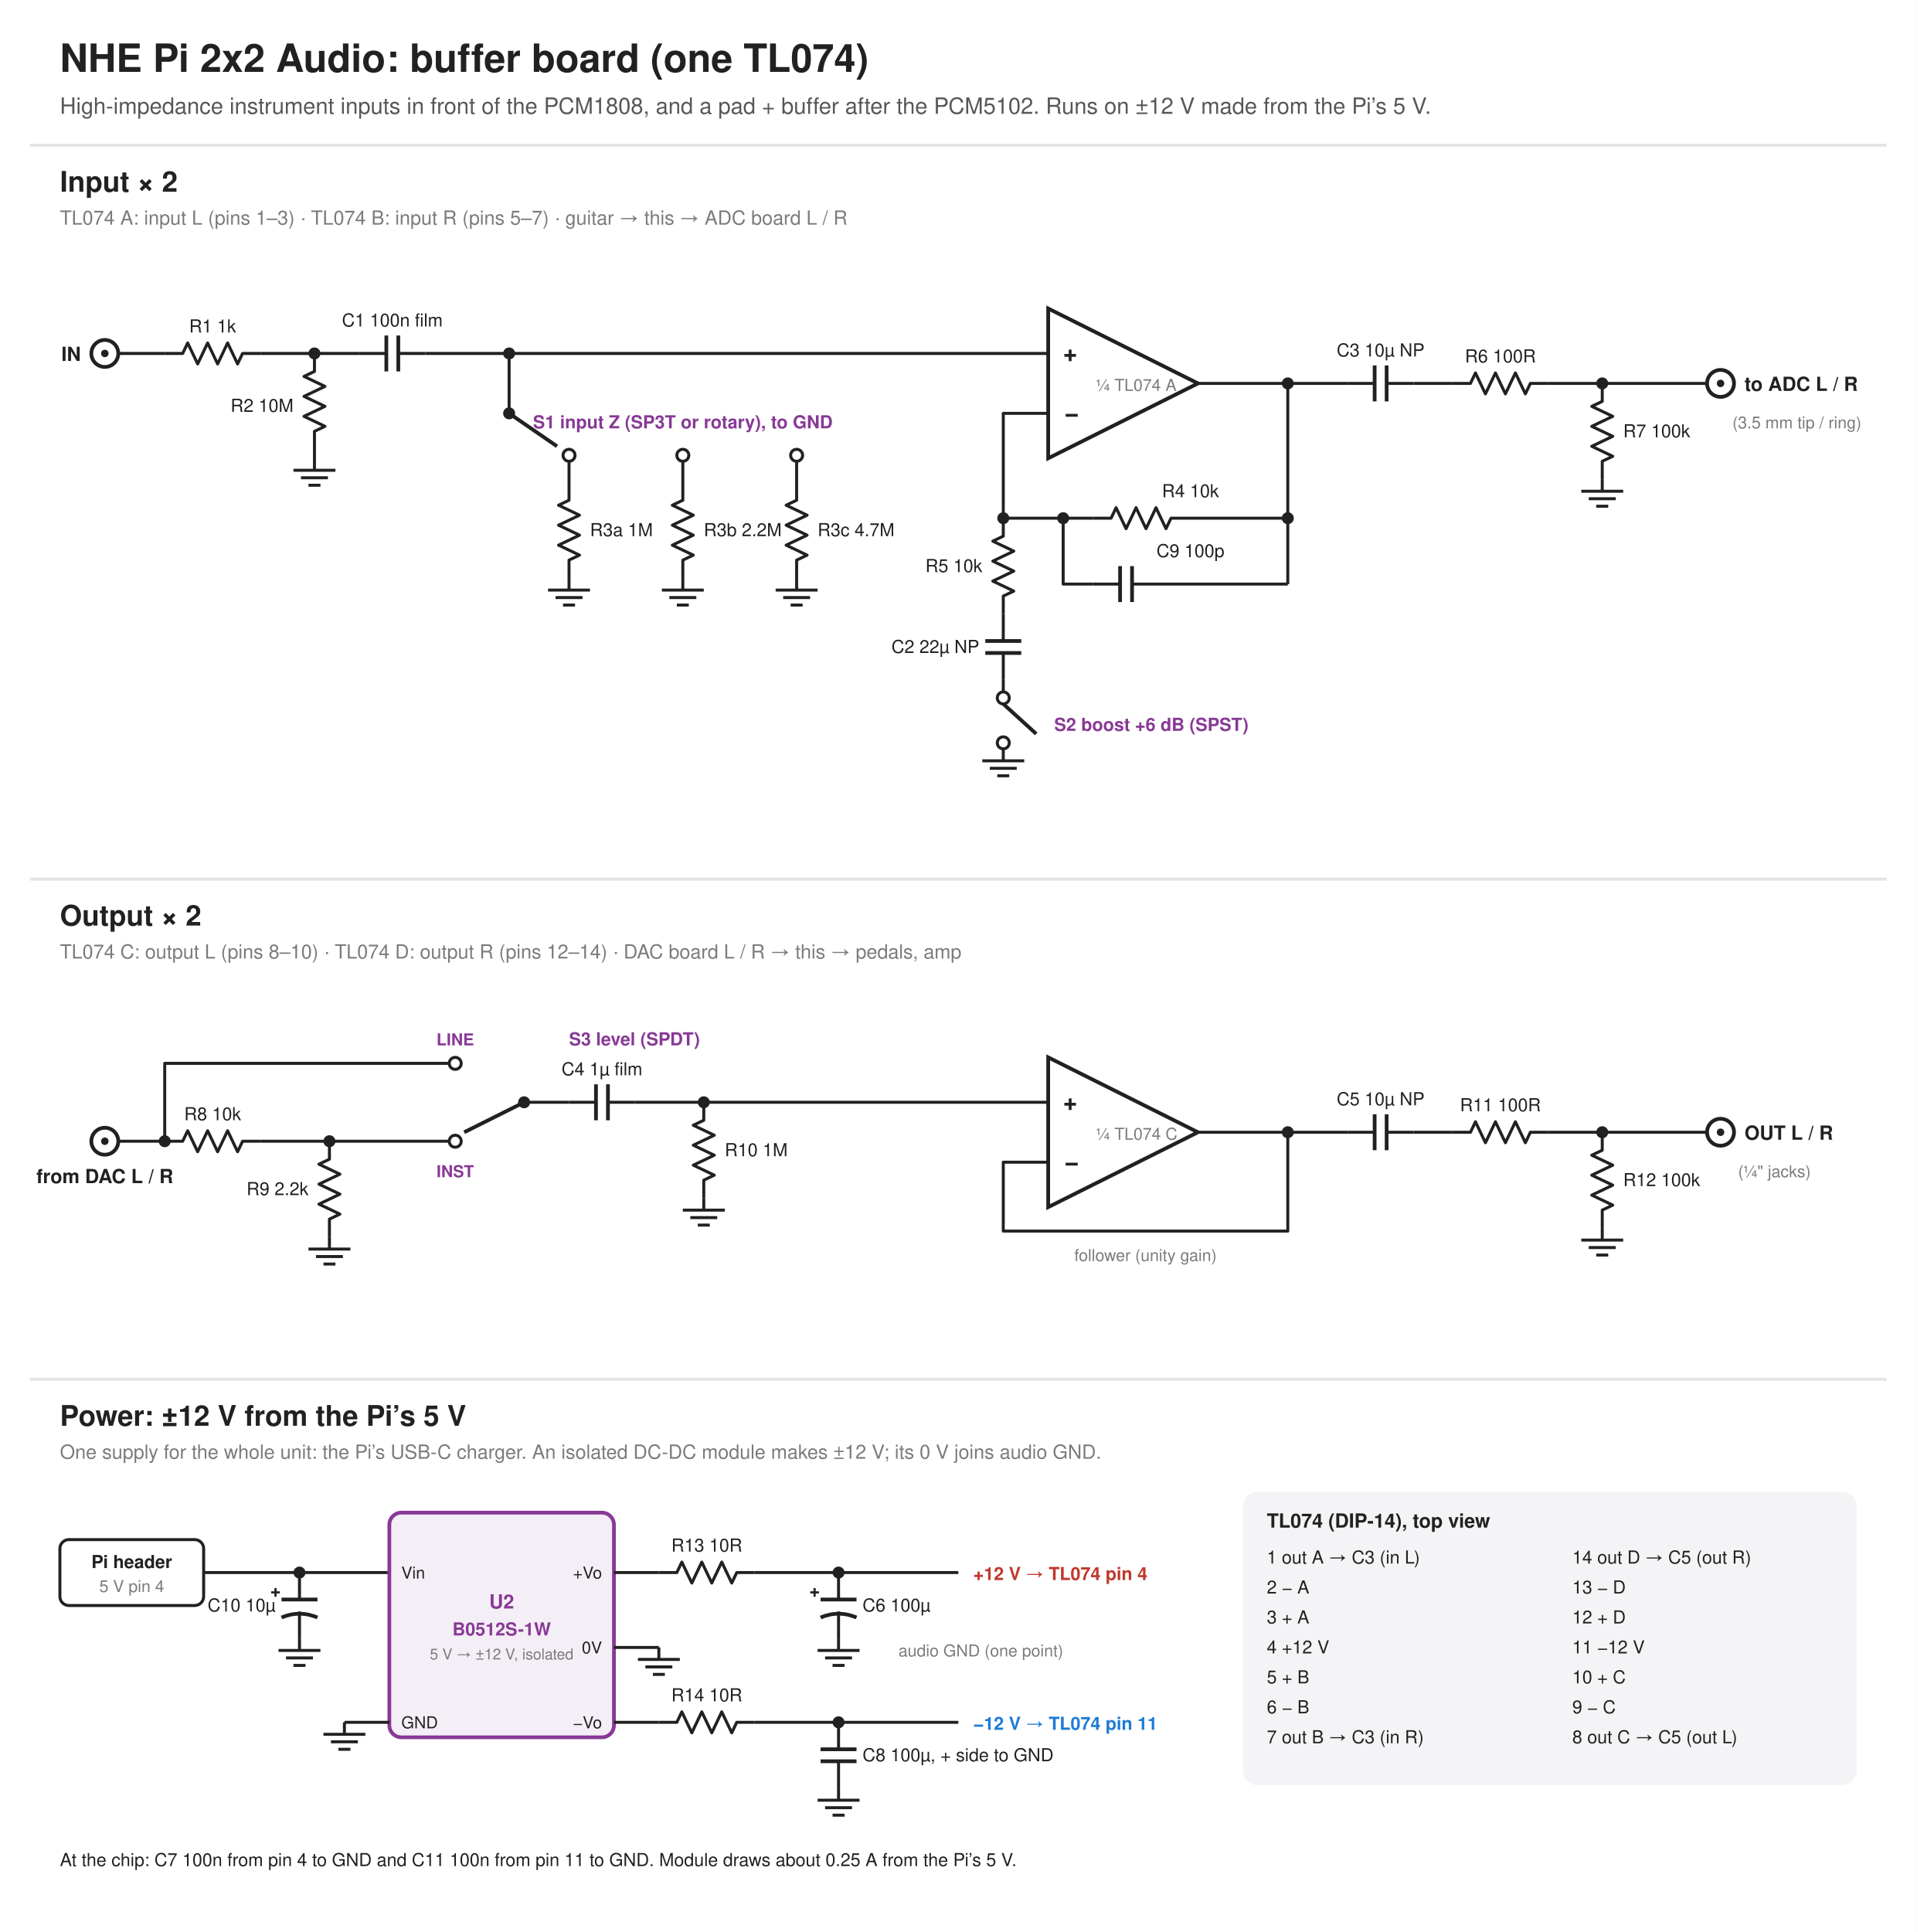
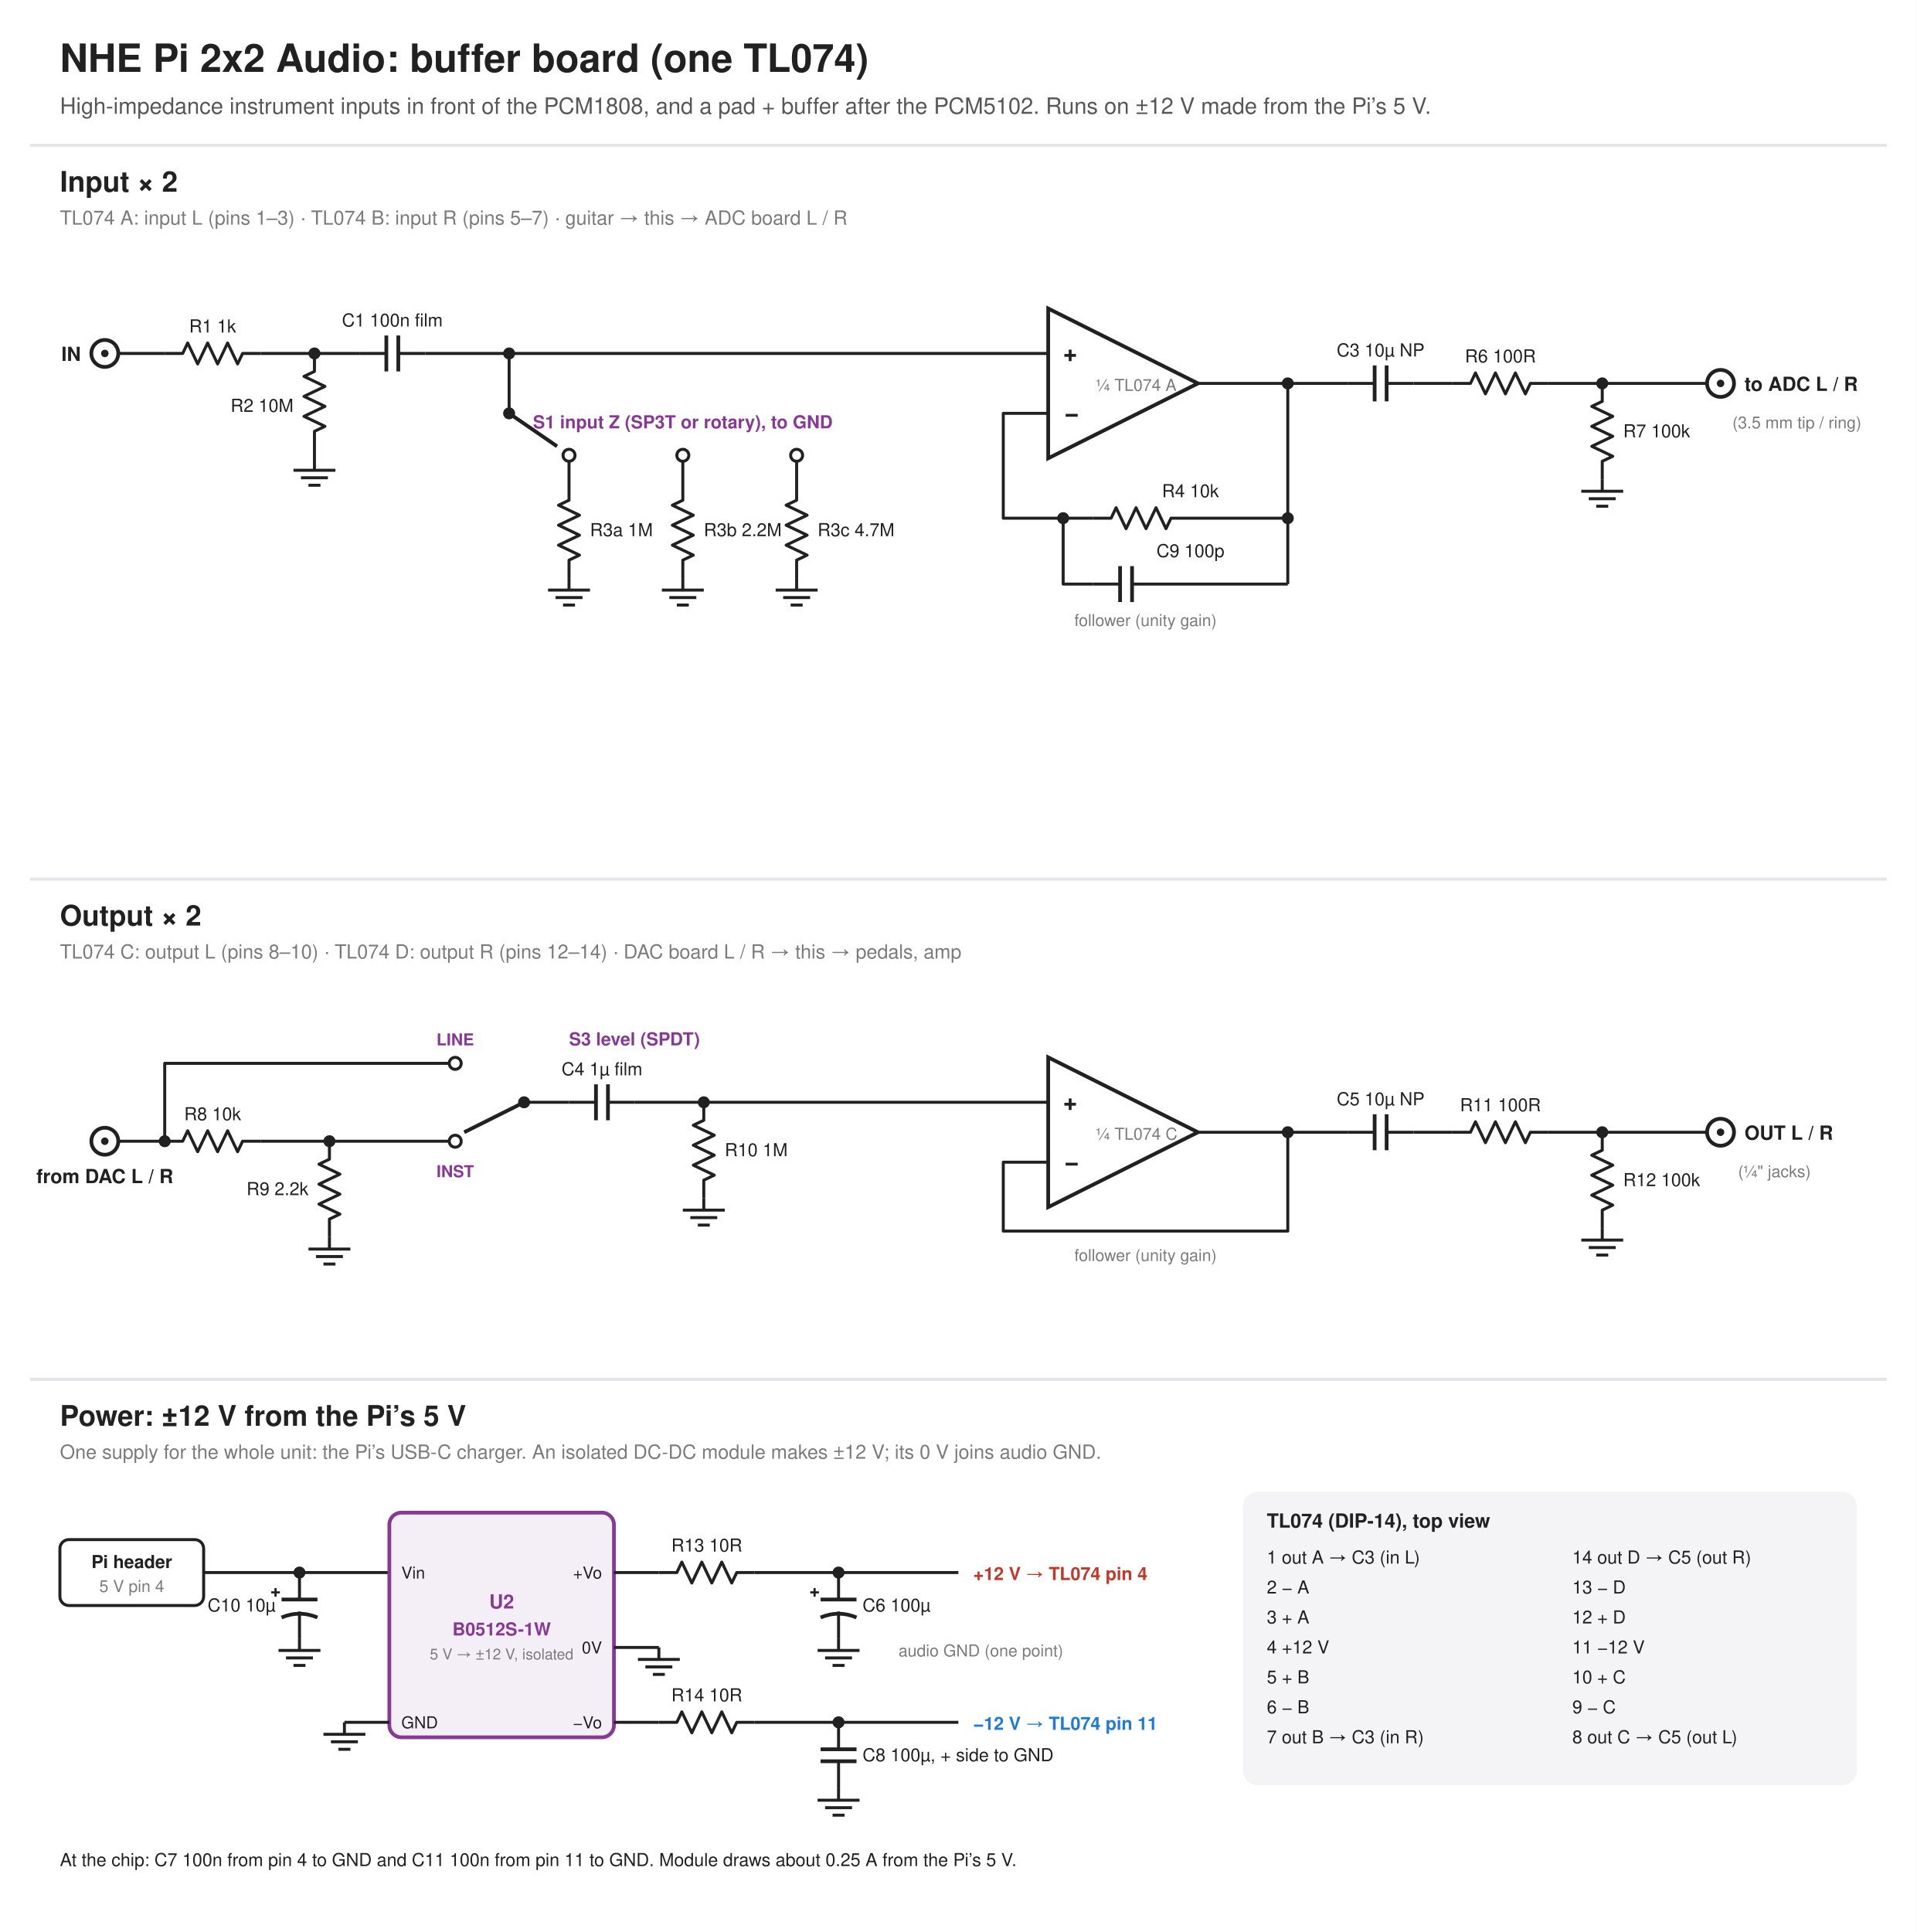
<svg xmlns="http://www.w3.org/2000/svg" viewBox="0 0 1280 1290" width="1280" height="1290" font-family="Helvetica, Arial, sans-serif">
  <rect width="1280" height="1290" fill="#ffffff" />
  <text x="40" y="48" font-size="26" text-anchor="start" fill="#212121" font-weight="700">NHE Pi 2x2 Audio: buffer board (one TL074)</text>
  <text x="40" y="76" font-size="15" text-anchor="start" fill="#575757" font-weight="400">High-impedance instrument inputs in front of the PCM1808, and a pad + buffer after the PCM5102. Runs on ±12 V made from the Pi’s 5 V.</text>
  <rect x="20" y="96" width="1240" height="2" fill="#e4e4e8" />
  <text x="40" y="128" font-size="19" text-anchor="start" fill="#212121" font-weight="700">Input  × 2</text>
  <text x="40" y="150" font-size="13" text-anchor="start" fill="#7b7b7b" font-weight="400">TL074 A: input L (pins 1–3)  ·  TL074 B: input R (pins 5–7)  ·  guitar → this → ADC board L / R</text>
  <circle cx="70" cy="236" r="9" fill="#fff" stroke="#212121" stroke-width="2.5" />
  <circle cx="70" cy="236" r="2.5" fill="#212121" />
  <text x="54" y="241" font-size="13" text-anchor="end" fill="#212121" font-weight="700">IN</text>
  <polyline points="79,236 110,236" fill="none" stroke="#212121" stroke-width="2" stroke-linejoin="round" />
  <polyline points="110,236 122,236 125.333,229 132.0,243 138.667,229 145.333,243 152.0,229 158.667,243 162,236 174,236" fill="none" stroke="#212121" stroke-width="2" stroke-linejoin="round" />
  <text x="142.0" y="222" font-size="12" text-anchor="middle" fill="#212121" font-weight="400">R1  1k</text>
  <polyline points="174,236 210,236" fill="none" stroke="#212121" stroke-width="2" stroke-linejoin="round" />
  <circle cx="210" cy="236" r="4" fill="#212121" />
  <polyline points="210,236 210,248 203,251.333 217,258.0 203,264.667 217,271.333 203,278.0 217,284.667 210,288 210,306" fill="none" stroke="#212121" stroke-width="2" stroke-linejoin="round" />
  <text x="196" y="275.0" font-size="12" text-anchor="end" fill="#212121" font-weight="400">R2  10M</text>
  <polyline points="210,306 210,314" fill="none" stroke="#212121" stroke-width="2" stroke-linejoin="round" />
  <line x1="196" y1="314" x2="224" y2="314" stroke="#212121" stroke-width="2" />
  <line x1="201" y1="319" x2="219" y2="319" stroke="#212121" stroke-width="2" />
  <line x1="206" y1="324" x2="214" y2="324" stroke="#212121" stroke-width="2" />
  <polyline points="210,236 240,236" fill="none" stroke="#212121" stroke-width="2" stroke-linejoin="round" />
  <polyline points="240,236 258,236" fill="none" stroke="#212121" stroke-width="2" stroke-linejoin="round" />
  <polyline points="266,236 284,236" fill="none" stroke="#212121" stroke-width="2" stroke-linejoin="round" />
  <line x1="258" y1="224" x2="258" y2="248" stroke="#212121" stroke-width="2.5" />
  <line x1="266" y1="224" x2="266" y2="248" stroke="#212121" stroke-width="2.5" />
  <text x="262.0" y="218" font-size="12" text-anchor="middle" fill="#212121" font-weight="400">C1  100n film</text>
  <polyline points="284,236 340,236" fill="none" stroke="#212121" stroke-width="2" stroke-linejoin="round" />
  <circle cx="340" cy="236" r="4" fill="#212121" />
  <polyline points="340,236 340,276" fill="none" stroke="#212121" stroke-width="2" stroke-linejoin="round" />
  <circle cx="340" cy="276" r="4" fill="#212121" />
  <line x1="340" y1="276" x2="372" y2="298" stroke="#212121" stroke-width="2.5" />
  <circle cx="380" cy="304" r="4" fill="#fff" stroke="#212121" stroke-width="2" />
  <polyline points="380,308 380,322" fill="none" stroke="#212121" stroke-width="2" stroke-linejoin="round" />
  <polyline points="380,322 380,334 373,337.333 387,344.0 373,350.667 387,357.333 373,364.0 387,370.667 380,374 380,386" fill="none" stroke="#212121" stroke-width="2" stroke-linejoin="round" />
  <text x="394" y="358.0" font-size="12" text-anchor="start" fill="#212121" font-weight="400">R3a  1M</text>
  <polyline points="380,386 380,394" fill="none" stroke="#212121" stroke-width="2" stroke-linejoin="round" />
  <line x1="366" y1="394" x2="394" y2="394" stroke="#212121" stroke-width="2" />
  <line x1="371" y1="399" x2="389" y2="399" stroke="#212121" stroke-width="2" />
  <line x1="376" y1="404" x2="384" y2="404" stroke="#212121" stroke-width="2" />
  <circle cx="456" cy="304" r="4" fill="#fff" stroke="#212121" stroke-width="2" />
  <polyline points="456,308 456,322" fill="none" stroke="#212121" stroke-width="2" stroke-linejoin="round" />
  <polyline points="456,322 456,334 449,337.333 463,344.0 449,350.667 463,357.333 449,364.0 463,370.667 456,374 456,386" fill="none" stroke="#212121" stroke-width="2" stroke-linejoin="round" />
  <text x="470" y="358.0" font-size="12" text-anchor="start" fill="#212121" font-weight="400">R3b  2.2M</text>
  <polyline points="456,386 456,394" fill="none" stroke="#212121" stroke-width="2" stroke-linejoin="round" />
  <line x1="442" y1="394" x2="470" y2="394" stroke="#212121" stroke-width="2" />
  <line x1="447" y1="399" x2="465" y2="399" stroke="#212121" stroke-width="2" />
  <line x1="452" y1="404" x2="460" y2="404" stroke="#212121" stroke-width="2" />
  <circle cx="532" cy="304" r="4" fill="#fff" stroke="#212121" stroke-width="2" />
  <polyline points="532,308 532,322" fill="none" stroke="#212121" stroke-width="2" stroke-linejoin="round" />
  <polyline points="532,322 532,334 525,337.333 539,344.0 525,350.667 539,357.333 525,364.0 539,370.667 532,374 532,386" fill="none" stroke="#212121" stroke-width="2" stroke-linejoin="round" />
  <text x="546" y="358.0" font-size="12" text-anchor="start" fill="#212121" font-weight="400">R3c  4.7M</text>
  <polyline points="532,386 532,394" fill="none" stroke="#212121" stroke-width="2" stroke-linejoin="round" />
  <line x1="518" y1="394" x2="546" y2="394" stroke="#212121" stroke-width="2" />
  <line x1="523" y1="399" x2="541" y2="399" stroke="#212121" stroke-width="2" />
  <line x1="528" y1="404" x2="536" y2="404" stroke="#212121" stroke-width="2" />
  <text x="456" y="286" font-size="12" text-anchor="middle" fill="#883996" font-weight="700">S1  input Z (SP3T or rotary), to GND</text>
  <polyline points="340,236 700,236" fill="none" stroke="#212121" stroke-width="2" stroke-linejoin="round" />
  <polygon points="700,206 700,306 800,256" fill="#fff" stroke="#212121" stroke-width="2.5" />
  <text x="710" y="241" font-size="16" text-anchor="start" fill="#212121" font-weight="700">+</text>
  <text x="711" y="281" font-size="16" text-anchor="start" fill="#212121" font-weight="700">−</text>
  <text x="732" y="261" font-size="11" text-anchor="start" fill="#7b7b7b" font-weight="400">¼ TL074 A</text>
  <polyline points="800,256 860,256" fill="none" stroke="#212121" stroke-width="2" stroke-linejoin="round" />
  <circle cx="860" cy="256" r="4" fill="#212121" />
  <polyline points="860,256 860,346" fill="none" stroke="#212121" stroke-width="2" stroke-linejoin="round" />
  <circle cx="860" cy="346" r="4" fill="#212121" />
  <polyline points="730,346 742,346 745.333,339 752.0,353 758.667,339 765.333,353 772.0,339 778.667,353 782,346 860,346" fill="none" stroke="#212121" stroke-width="2" stroke-linejoin="round" />
  <text x="795.0" y="332" font-size="12" text-anchor="middle" fill="#212121" font-weight="400">R4  10k</text>
  <polyline points="730,346 670,346 670,276 700,276" fill="none" stroke="#212121" stroke-width="2" stroke-linejoin="round" />
-   <circle cx="670" cy="346" r="4" fill="#212121" />
  <circle cx="710" cy="346" r="4" fill="#212121" />
+   <text x="765" y="418" font-size="11" text-anchor="middle" fill="#7b7b7b" font-weight="400">follower (unity gain)</text>
  <polyline points="730,390 748,390" fill="none" stroke="#212121" stroke-width="2" stroke-linejoin="round" />
  <polyline points="756,390 860,390" fill="none" stroke="#212121" stroke-width="2" stroke-linejoin="round" />
  <line x1="748" y1="378" x2="748" y2="402" stroke="#212121" stroke-width="2.5" />
  <line x1="756" y1="378" x2="756" y2="402" stroke="#212121" stroke-width="2.5" />
  <text x="795.0" y="372" font-size="12" text-anchor="middle" fill="#212121" font-weight="400">C9  100p</text>
  <polyline points="730,390 710,390 710,346" fill="none" stroke="#212121" stroke-width="2" stroke-linejoin="round" />
  <polyline points="860,390 860,346" fill="none" stroke="#212121" stroke-width="2" stroke-linejoin="round" />
-   <polyline points="670,346 670,358 663,361.333 677,368.0 663,374.667 677,381.333 663,388.0 677,394.667 670,398 670,410" fill="none" stroke="#212121" stroke-width="2" stroke-linejoin="round" />
-   <text x="656" y="382.0" font-size="12" text-anchor="end" fill="#212121" font-weight="400">R5  10k</text>
-   <polyline points="670,410 670,428" fill="none" stroke="#212121" stroke-width="2" stroke-linejoin="round" />
-   <polyline points="670,436 670,454" fill="none" stroke="#212121" stroke-width="2" stroke-linejoin="round" />
-   <line x1="658" y1="428" x2="682" y2="428" stroke="#212121" stroke-width="2.5" />
-   <line x1="658" y1="436" x2="682" y2="436" stroke="#212121" stroke-width="2.5" />
-   <text x="654" y="436.0" font-size="12" text-anchor="end" fill="#212121" font-weight="400">C2  22µ NP</text>
-   <polyline points="670,454 670,462" fill="none" stroke="#212121" stroke-width="2" stroke-linejoin="round" />
-   <circle cx="670" cy="466" r="4" fill="#fff" stroke="#212121" stroke-width="2" />
-   <line x1="670" y1="470" x2="692" y2="490" stroke="#212121" stroke-width="2.5" />
-   <circle cx="670" cy="496" r="4" fill="#fff" stroke="#212121" stroke-width="2" />
-   <polyline points="670,500 670,508" fill="none" stroke="#212121" stroke-width="2" stroke-linejoin="round" />
-   <line x1="656" y1="508" x2="684" y2="508" stroke="#212121" stroke-width="2" />
-   <line x1="661" y1="513" x2="679" y2="513" stroke="#212121" stroke-width="2" />
-   <line x1="666" y1="518" x2="674" y2="518" stroke="#212121" stroke-width="2" />
-   <text x="704" y="488" font-size="12" text-anchor="start" fill="#883996" font-weight="700">S2  boost +6 dB (SPST)</text>
  <polyline points="860,256 900,256" fill="none" stroke="#212121" stroke-width="2" stroke-linejoin="round" />
  <polyline points="900,256 918,256" fill="none" stroke="#212121" stroke-width="2" stroke-linejoin="round" />
  <polyline points="926,256 944,256" fill="none" stroke="#212121" stroke-width="2" stroke-linejoin="round" />
  <line x1="918" y1="244" x2="918" y2="268" stroke="#212121" stroke-width="2.5" />
  <line x1="926" y1="244" x2="926" y2="268" stroke="#212121" stroke-width="2.5" />
  <text x="922.0" y="238" font-size="12" text-anchor="middle" fill="#212121" font-weight="400">C3  10µ NP</text>
  <polyline points="944,256 970,256" fill="none" stroke="#212121" stroke-width="2" stroke-linejoin="round" />
  <polyline points="970,256 982,256 985.333,249 992.0,263 998.667,249 1005.333,263 1012.0,249 1018.667,263 1022,256 1034,256" fill="none" stroke="#212121" stroke-width="2" stroke-linejoin="round" />
  <text x="1002.0" y="242" font-size="12" text-anchor="middle" fill="#212121" font-weight="400">R6  100R</text>
  <polyline points="1034,256 1070,256" fill="none" stroke="#212121" stroke-width="2" stroke-linejoin="round" />
  <circle cx="1070" cy="256" r="4" fill="#212121" />
  <polyline points="1070,256 1070,268 1063,271.333 1077,278.0 1063,284.667 1077,291.333 1063,298.0 1077,304.667 1070,308 1070,320" fill="none" stroke="#212121" stroke-width="2" stroke-linejoin="round" />
  <text x="1084" y="292.0" font-size="12" text-anchor="start" fill="#212121" font-weight="400">R7  100k</text>
  <polyline points="1070,320 1070,328" fill="none" stroke="#212121" stroke-width="2" stroke-linejoin="round" />
  <line x1="1056" y1="328" x2="1084" y2="328" stroke="#212121" stroke-width="2" />
  <line x1="1061" y1="333" x2="1079" y2="333" stroke="#212121" stroke-width="2" />
  <line x1="1066" y1="338" x2="1074" y2="338" stroke="#212121" stroke-width="2" />
  <polyline points="1070,256 1140,256" fill="none" stroke="#212121" stroke-width="2" stroke-linejoin="round" />
  <circle cx="1149" cy="256" r="9" fill="#fff" stroke="#212121" stroke-width="2.5" />
  <circle cx="1149" cy="256" r="2.5" fill="#212121" />
  <text x="1165" y="261" font-size="13" text-anchor="start" fill="#212121" font-weight="700">to ADC L / R</text>
  <text x="1200" y="286" font-size="11" text-anchor="middle" fill="#7b7b7b" font-weight="400">(3.5 mm tip / ring)</text>
  <rect x="20" y="586" width="1240" height="2" fill="#e4e4e8" />
  <text x="40" y="618" font-size="19" text-anchor="start" fill="#212121" font-weight="700">Output  × 2</text>
  <text x="40" y="640" font-size="13" text-anchor="start" fill="#7b7b7b" font-weight="400">TL074 C: output L (pins 8–10)  ·  TL074 D: output R (pins 12–14)  ·  DAC board L / R → this → pedals, amp</text>
  <circle cx="70" cy="762" r="9" fill="#fff" stroke="#212121" stroke-width="2.5" />
  <circle cx="70" cy="762" r="2.5" fill="#212121" />
  <text x="70" y="790" font-size="13" text-anchor="middle" fill="#212121" font-weight="700">from DAC L / R</text>
  <polyline points="79,762 110,762" fill="none" stroke="#212121" stroke-width="2" stroke-linejoin="round" />
  <circle cx="110" cy="762" r="4" fill="#212121" />
  <polyline points="110,762 122,762 125.333,755 132.0,769 138.667,755 145.333,769 152.0,755 158.667,769 162,762 174,762" fill="none" stroke="#212121" stroke-width="2" stroke-linejoin="round" />
  <text x="142.0" y="748" font-size="12" text-anchor="middle" fill="#212121" font-weight="400">R8  10k</text>
  <polyline points="174,762 220,762" fill="none" stroke="#212121" stroke-width="2" stroke-linejoin="round" />
  <circle cx="220" cy="762" r="4" fill="#212121" />
  <polyline points="220,762 220,774 213,777.333 227,784.0 213,790.667 227,797.333 213,804.0 227,810.667 220,814 220,826" fill="none" stroke="#212121" stroke-width="2" stroke-linejoin="round" />
  <text x="206" y="798.0" font-size="12" text-anchor="end" fill="#212121" font-weight="400">R9  2.2k</text>
  <polyline points="220,826 220,834" fill="none" stroke="#212121" stroke-width="2" stroke-linejoin="round" />
  <line x1="206" y1="834" x2="234" y2="834" stroke="#212121" stroke-width="2" />
  <line x1="211" y1="839" x2="229" y2="839" stroke="#212121" stroke-width="2" />
  <line x1="216" y1="844" x2="224" y2="844" stroke="#212121" stroke-width="2" />
  <polyline points="220,762 300,762" fill="none" stroke="#212121" stroke-width="2" stroke-linejoin="round" />
  <circle cx="304" cy="762" r="4" fill="#fff" stroke="#212121" stroke-width="2" />
  <polyline points="110,762 110,710 300,710" fill="none" stroke="#212121" stroke-width="2" stroke-linejoin="round" />
  <circle cx="304" cy="710" r="4" fill="#fff" stroke="#212121" stroke-width="2" />
  <text x="304" y="786" font-size="11" text-anchor="middle" fill="#883996" font-weight="700">INST</text>
  <text x="304" y="698" font-size="11" text-anchor="middle" fill="#883996" font-weight="700">LINE</text>
  <circle cx="350" cy="736" r="4" fill="#212121" />
  <line x1="350" y1="736" x2="310" y2="756" stroke="#212121" stroke-width="2.5" />
  <text x="380" y="698" font-size="12" text-anchor="start" fill="#883996" font-weight="700">S3  level (SPDT)</text>
  <polyline points="350,736 380,736" fill="none" stroke="#212121" stroke-width="2" stroke-linejoin="round" />
  <polyline points="380,736 398,736" fill="none" stroke="#212121" stroke-width="2" stroke-linejoin="round" />
  <polyline points="406,736 424,736" fill="none" stroke="#212121" stroke-width="2" stroke-linejoin="round" />
  <line x1="398" y1="724" x2="398" y2="748" stroke="#212121" stroke-width="2.5" />
  <line x1="406" y1="724" x2="406" y2="748" stroke="#212121" stroke-width="2.5" />
  <text x="402.0" y="718" font-size="12" text-anchor="middle" fill="#212121" font-weight="400">C4  1µ film</text>
  <polyline points="424,736 470,736" fill="none" stroke="#212121" stroke-width="2" stroke-linejoin="round" />
  <circle cx="470" cy="736" r="4" fill="#212121" />
  <polyline points="470,736 470,748 463,751.333 477,758.0 463,764.667 477,771.333 463,778.0 477,784.667 470,788 470,800" fill="none" stroke="#212121" stroke-width="2" stroke-linejoin="round" />
  <text x="484" y="772.0" font-size="12" text-anchor="start" fill="#212121" font-weight="400">R10  1M</text>
  <polyline points="470,800 470,808" fill="none" stroke="#212121" stroke-width="2" stroke-linejoin="round" />
  <line x1="456" y1="808" x2="484" y2="808" stroke="#212121" stroke-width="2" />
  <line x1="461" y1="813" x2="479" y2="813" stroke="#212121" stroke-width="2" />
  <line x1="466" y1="818" x2="474" y2="818" stroke="#212121" stroke-width="2" />
  <polyline points="470,736 700,736" fill="none" stroke="#212121" stroke-width="2" stroke-linejoin="round" />
  <polygon points="700,706 700,806 800,756" fill="#fff" stroke="#212121" stroke-width="2.5" />
  <text x="710" y="741" font-size="16" text-anchor="start" fill="#212121" font-weight="700">+</text>
  <text x="711" y="781" font-size="16" text-anchor="start" fill="#212121" font-weight="700">−</text>
  <text x="732" y="761" font-size="11" text-anchor="start" fill="#7b7b7b" font-weight="400">¼ TL074 C</text>
  <polyline points="800,756 860,756" fill="none" stroke="#212121" stroke-width="2" stroke-linejoin="round" />
  <circle cx="860" cy="756" r="4" fill="#212121" />
  <polyline points="860,756 860,822 670,822 670,776 700,776" fill="none" stroke="#212121" stroke-width="2" stroke-linejoin="round" />
  <text x="765" y="842" font-size="11" text-anchor="middle" fill="#7b7b7b" font-weight="400">follower (unity gain)</text>
  <polyline points="860,756 900,756" fill="none" stroke="#212121" stroke-width="2" stroke-linejoin="round" />
  <polyline points="900,756 918,756" fill="none" stroke="#212121" stroke-width="2" stroke-linejoin="round" />
  <polyline points="926,756 944,756" fill="none" stroke="#212121" stroke-width="2" stroke-linejoin="round" />
  <line x1="918" y1="744" x2="918" y2="768" stroke="#212121" stroke-width="2.5" />
  <line x1="926" y1="744" x2="926" y2="768" stroke="#212121" stroke-width="2.5" />
  <text x="922.0" y="738" font-size="12" text-anchor="middle" fill="#212121" font-weight="400">C5  10µ NP</text>
  <polyline points="944,756 970,756" fill="none" stroke="#212121" stroke-width="2" stroke-linejoin="round" />
  <polyline points="970,756 982,756 985.333,749 992.0,763 998.667,749 1005.333,763 1012.0,749 1018.667,763 1022,756 1034,756" fill="none" stroke="#212121" stroke-width="2" stroke-linejoin="round" />
  <text x="1002.0" y="742" font-size="12" text-anchor="middle" fill="#212121" font-weight="400">R11  100R</text>
  <polyline points="1034,756 1070,756" fill="none" stroke="#212121" stroke-width="2" stroke-linejoin="round" />
  <circle cx="1070" cy="756" r="4" fill="#212121" />
  <polyline points="1070,756 1070,768 1063,771.333 1077,778.0 1063,784.667 1077,791.333 1063,798.0 1077,804.667 1070,808 1070,820" fill="none" stroke="#212121" stroke-width="2" stroke-linejoin="round" />
  <text x="1084" y="792.0" font-size="12" text-anchor="start" fill="#212121" font-weight="400">R12  100k</text>
  <polyline points="1070,820 1070,828" fill="none" stroke="#212121" stroke-width="2" stroke-linejoin="round" />
  <line x1="1056" y1="828" x2="1084" y2="828" stroke="#212121" stroke-width="2" />
  <line x1="1061" y1="833" x2="1079" y2="833" stroke="#212121" stroke-width="2" />
  <line x1="1066" y1="838" x2="1074" y2="838" stroke="#212121" stroke-width="2" />
  <polyline points="1070,756 1140,756" fill="none" stroke="#212121" stroke-width="2" stroke-linejoin="round" />
  <circle cx="1149" cy="756" r="9" fill="#fff" stroke="#212121" stroke-width="2.5" />
  <circle cx="1149" cy="756" r="2.5" fill="#212121" />
  <text x="1165" y="761" font-size="13" text-anchor="start" fill="#212121" font-weight="700">OUT L / R</text>
  <text x="1185" y="786" font-size="11" text-anchor="middle" fill="#7b7b7b" font-weight="400">(¼" jacks)</text>
  <rect x="20" y="920" width="1240" height="2" fill="#e4e4e8" />
  <text x="40" y="952" font-size="19" text-anchor="start" fill="#212121" font-weight="700">Power: ±12 V from the Pi’s 5 V</text>
  <text x="40" y="974" font-size="13" text-anchor="start" fill="#7b7b7b" font-weight="400">One supply for the whole unit: the Pi’s USB-C charger. An isolated DC-DC module makes ±12 V; its 0 V joins audio GND.</text>
  <rect x="40" y="1028" width="96" height="44" rx="6" fill="#fff" stroke="#212121" stroke-width="2" />
  <text x="88" y="1047" font-size="12" text-anchor="middle" fill="#212121" font-weight="700">Pi header</text>
  <text x="88" y="1063" font-size="11" text-anchor="middle" fill="#7b7b7b" font-weight="400">5 V pin 4</text>
  <polyline points="136,1050 200,1050" fill="none" stroke="#212121" stroke-width="2" stroke-linejoin="round" />
  <circle cx="200" cy="1050" r="4" fill="#212121" />
  <polyline points="200,1050 200,1068" fill="none" stroke="#212121" stroke-width="2" stroke-linejoin="round" />
  <polyline points="200,1076 200,1094" fill="none" stroke="#212121" stroke-width="2" stroke-linejoin="round" />
  <line x1="188" y1="1068" x2="212" y2="1068" stroke="#212121" stroke-width="2.5" />
  <path d="M188,1080 Q200,1075 212,1080" fill="none" stroke="#212121" stroke-width="2.5" />
  <text x="184" y="1066" font-size="12" text-anchor="middle" fill="#212121" font-weight="700">+</text>
  <text x="184" y="1076.0" font-size="12" text-anchor="end" fill="#212121" font-weight="400">C10  10µ</text>
  <polyline points="200,1094 200,1102" fill="none" stroke="#212121" stroke-width="2" stroke-linejoin="round" />
  <line x1="186" y1="1102" x2="214" y2="1102" stroke="#212121" stroke-width="2" />
  <line x1="191" y1="1107" x2="209" y2="1107" stroke="#212121" stroke-width="2" />
  <line x1="196" y1="1112" x2="204" y2="1112" stroke="#212121" stroke-width="2" />
  <polyline points="200,1050 260,1050" fill="none" stroke="#212121" stroke-width="2" stroke-linejoin="round" />
  <rect x="260" y="1010" width="150" height="150" rx="8" fill="#f4eef6" stroke="#883996" stroke-width="2.5" />
  <text x="335" y="1074" font-size="13" text-anchor="middle" fill="#883996" font-weight="700">U2</text>
  <text x="335" y="1092" font-size="12" text-anchor="middle" fill="#883996" font-weight="700">B0512S-1W</text>
  <text x="335" y="1108" font-size="10" text-anchor="middle" fill="#7b7b7b" font-weight="400">5 V → ±12 V, isolated</text>
  <text x="268" y="1054" font-size="11" text-anchor="start" fill="#212121" font-weight="400">Vin</text>
  <text x="268" y="1154" font-size="11" text-anchor="start" fill="#212121" font-weight="400">GND</text>
  <polyline points="260,1150 230,1150" fill="none" stroke="#212121" stroke-width="2" stroke-linejoin="round" />
  <polyline points="230,1150 230,1158" fill="none" stroke="#212121" stroke-width="2" stroke-linejoin="round" />
  <line x1="216" y1="1158" x2="244" y2="1158" stroke="#212121" stroke-width="2" />
  <line x1="221" y1="1163" x2="239" y2="1163" stroke="#212121" stroke-width="2" />
  <line x1="226" y1="1168" x2="234" y2="1168" stroke="#212121" stroke-width="2" />
  <text x="402" y="1054" font-size="11" text-anchor="end" fill="#212121" font-weight="400">+Vo</text>
  <text x="402" y="1104" font-size="11" text-anchor="end" fill="#212121" font-weight="400">0V</text>
  <text x="402" y="1154" font-size="11" text-anchor="end" fill="#212121" font-weight="400">−Vo</text>
  <polyline points="410,1050 440,1050" fill="none" stroke="#212121" stroke-width="2" stroke-linejoin="round" />
  <polyline points="440,1050 452,1050 455.333,1043 462.0,1057 468.667,1043 475.333,1057 482.0,1043 488.667,1057 492,1050 504,1050" fill="none" stroke="#212121" stroke-width="2" stroke-linejoin="round" />
  <text x="472.0" y="1036" font-size="12" text-anchor="middle" fill="#212121" font-weight="400">R13  10R</text>
  <polyline points="504,1050 560,1050" fill="none" stroke="#212121" stroke-width="2" stroke-linejoin="round" />
  <circle cx="560" cy="1050" r="4" fill="#212121" />
  <polyline points="560,1050 560,1068" fill="none" stroke="#212121" stroke-width="2" stroke-linejoin="round" />
  <polyline points="560,1076 560,1094" fill="none" stroke="#212121" stroke-width="2" stroke-linejoin="round" />
  <line x1="548" y1="1068" x2="572" y2="1068" stroke="#212121" stroke-width="2.5" />
  <path d="M548,1080 Q560,1075 572,1080" fill="none" stroke="#212121" stroke-width="2.5" />
  <text x="544" y="1066" font-size="12" text-anchor="middle" fill="#212121" font-weight="700">+</text>
  <text x="576" y="1076.0" font-size="12" text-anchor="start" fill="#212121" font-weight="400">C6  100µ</text>
  <polyline points="560,1094 560,1102" fill="none" stroke="#212121" stroke-width="2" stroke-linejoin="round" />
  <line x1="546" y1="1102" x2="574" y2="1102" stroke="#212121" stroke-width="2" />
  <line x1="551" y1="1107" x2="569" y2="1107" stroke="#212121" stroke-width="2" />
  <line x1="556" y1="1112" x2="564" y2="1112" stroke="#212121" stroke-width="2" />
  <polyline points="560,1050 640,1050" fill="none" stroke="#212121" stroke-width="2" stroke-linejoin="round" />
  <text x="650" y="1055" font-size="12" text-anchor="start" fill="#c0392b" font-weight="700">+12 V → TL074 pin 4</text>
  <polyline points="410,1100 440,1100" fill="none" stroke="#212121" stroke-width="2" stroke-linejoin="round" />
  <polyline points="440,1100 440,1108" fill="none" stroke="#212121" stroke-width="2" stroke-linejoin="round" />
  <line x1="426" y1="1108" x2="454" y2="1108" stroke="#212121" stroke-width="2" />
  <line x1="431" y1="1113" x2="449" y2="1113" stroke="#212121" stroke-width="2" />
  <line x1="436" y1="1118" x2="444" y2="1118" stroke="#212121" stroke-width="2" />
  <text x="600" y="1106" font-size="11" text-anchor="start" fill="#7b7b7b" font-weight="400">audio GND (one point)</text>
  <polyline points="410,1150 440,1150" fill="none" stroke="#212121" stroke-width="2" stroke-linejoin="round" />
  <polyline points="440,1150 452,1150 455.333,1143 462.0,1157 468.667,1143 475.333,1157 482.0,1143 488.667,1157 492,1150 504,1150" fill="none" stroke="#212121" stroke-width="2" stroke-linejoin="round" />
  <text x="472.0" y="1136" font-size="12" text-anchor="middle" fill="#212121" font-weight="400">R14  10R</text>
  <polyline points="504,1150 560,1150" fill="none" stroke="#212121" stroke-width="2" stroke-linejoin="round" />
  <circle cx="560" cy="1150" r="4" fill="#212121" />
  <polyline points="560,1150 560,1168" fill="none" stroke="#212121" stroke-width="2" stroke-linejoin="round" />
  <polyline points="560,1176 560,1194" fill="none" stroke="#212121" stroke-width="2" stroke-linejoin="round" />
  <line x1="548" y1="1168" x2="572" y2="1168" stroke="#212121" stroke-width="2.5" />
  <line x1="548" y1="1176" x2="572" y2="1176" stroke="#212121" stroke-width="2.5" />
  <text x="576" y="1176.0" font-size="12" text-anchor="start" fill="#212121" font-weight="400">C8  100µ, + side to GND</text>
  <polyline points="560,1194 560,1202" fill="none" stroke="#212121" stroke-width="2" stroke-linejoin="round" />
  <line x1="546" y1="1202" x2="574" y2="1202" stroke="#212121" stroke-width="2" />
  <line x1="551" y1="1207" x2="569" y2="1207" stroke="#212121" stroke-width="2" />
  <line x1="556" y1="1212" x2="564" y2="1212" stroke="#212121" stroke-width="2" />
  <polyline points="560,1150 640,1150" fill="none" stroke="#212121" stroke-width="2" stroke-linejoin="round" />
  <text x="650" y="1155" font-size="12" text-anchor="start" fill="#1e7bd6" font-weight="700">−12 V → TL074 pin 11</text>
  <text x="40" y="1246" font-size="12" text-anchor="start" fill="#212121" font-weight="400">At the chip: C7 100n from pin 4 to GND and C11 100n from pin 11 to GND.  Module draws about 0.25 A from the Pi’s 5 V.</text>
  <rect x="830" y="996" width="410" height="196" rx="10" fill="#f4f4f6" />
  <text x="846" y="1020" font-size="13" text-anchor="start" fill="#212121" font-weight="700">TL074 (DIP-14), top view</text>
  <text x="846" y="1044" font-size="12" text-anchor="start" fill="#212121" font-weight="400">1  out A → C3 (in L)</text>
  <text x="846" y="1064" font-size="12" text-anchor="start" fill="#212121" font-weight="400">2  − A</text>
  <text x="846" y="1084" font-size="12" text-anchor="start" fill="#212121" font-weight="400">3  + A</text>
  <text x="846" y="1104" font-size="12" text-anchor="start" fill="#212121" font-weight="400">4  +12 V</text>
  <text x="846" y="1124" font-size="12" text-anchor="start" fill="#212121" font-weight="400">5  + B</text>
  <text x="846" y="1144" font-size="12" text-anchor="start" fill="#212121" font-weight="400">6  − B</text>
  <text x="846" y="1164" font-size="12" text-anchor="start" fill="#212121" font-weight="400">7  out B → C3 (in R)</text>
  <text x="1050" y="1044" font-size="12" text-anchor="start" fill="#212121" font-weight="400">14  out D → C5 (out R)</text>
  <text x="1050" y="1064" font-size="12" text-anchor="start" fill="#212121" font-weight="400">13  − D</text>
  <text x="1050" y="1084" font-size="12" text-anchor="start" fill="#212121" font-weight="400">12  + D</text>
  <text x="1050" y="1104" font-size="12" text-anchor="start" fill="#212121" font-weight="400">11  −12 V</text>
  <text x="1050" y="1124" font-size="12" text-anchor="start" fill="#212121" font-weight="400">10  + C</text>
  <text x="1050" y="1144" font-size="12" text-anchor="start" fill="#212121" font-weight="400">9  − C</text>
  <text x="1050" y="1164" font-size="12" text-anchor="start" fill="#212121" font-weight="400">8  out C → C5 (out L)</text>
</svg>
